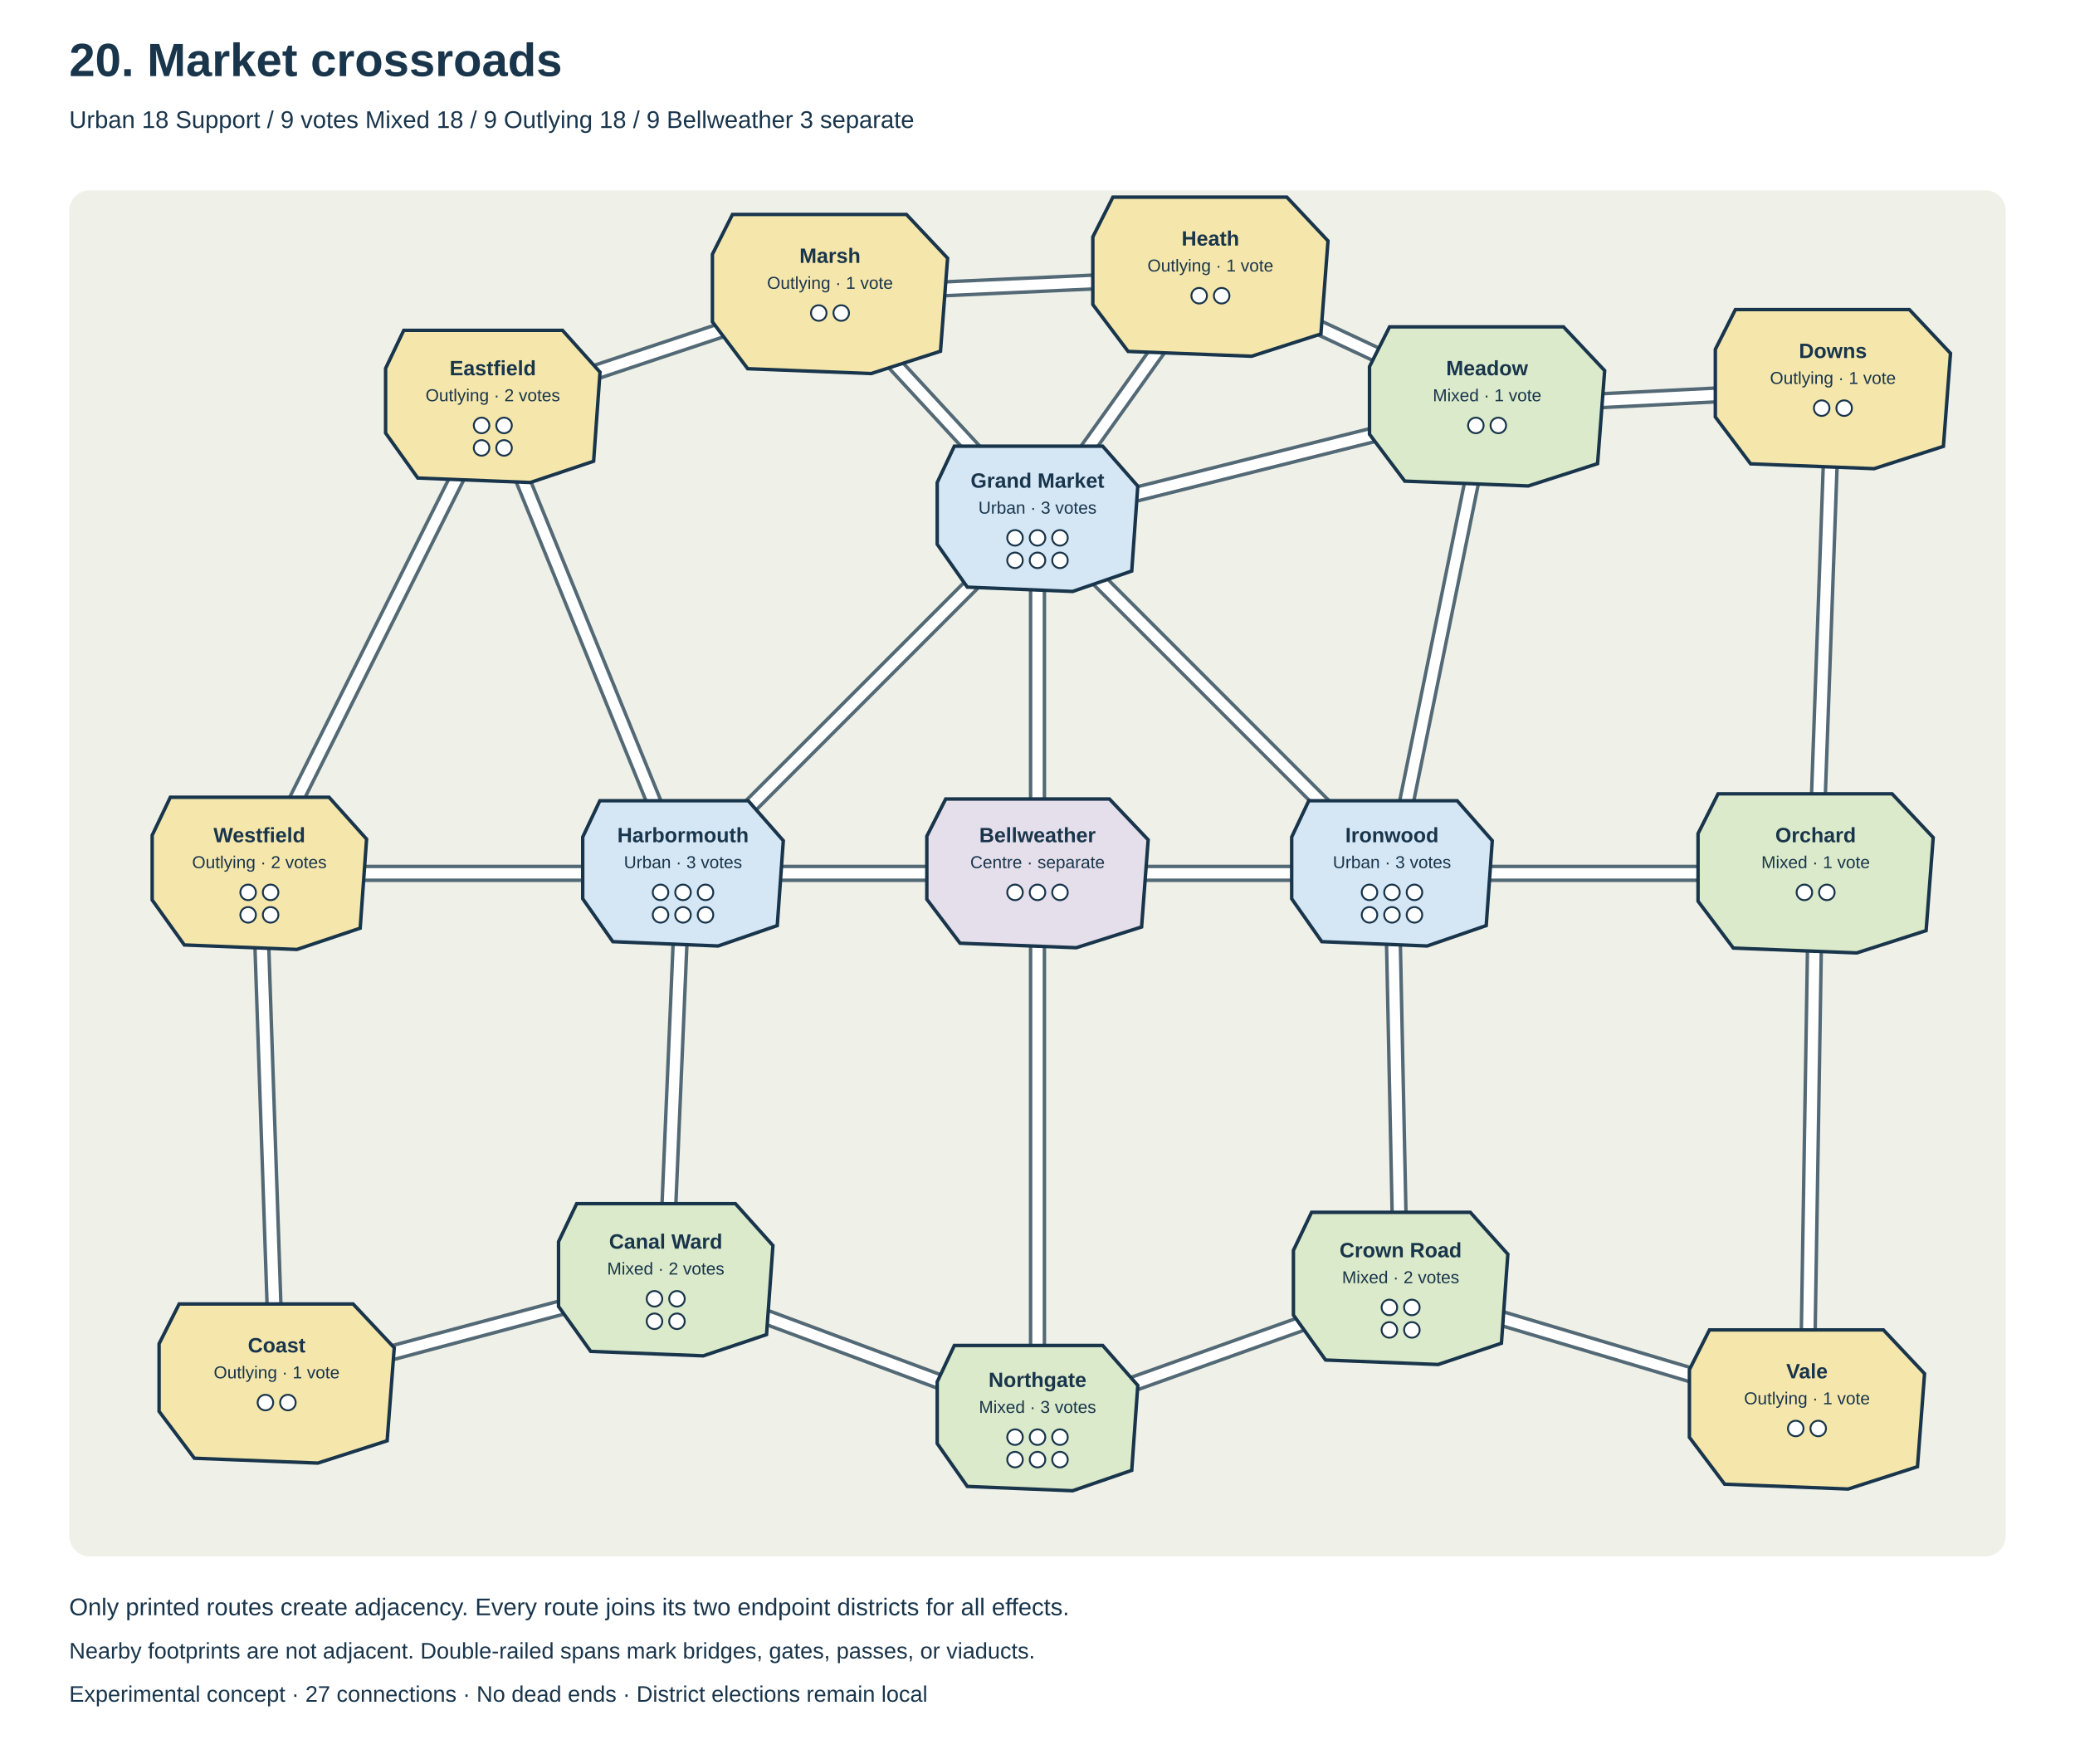
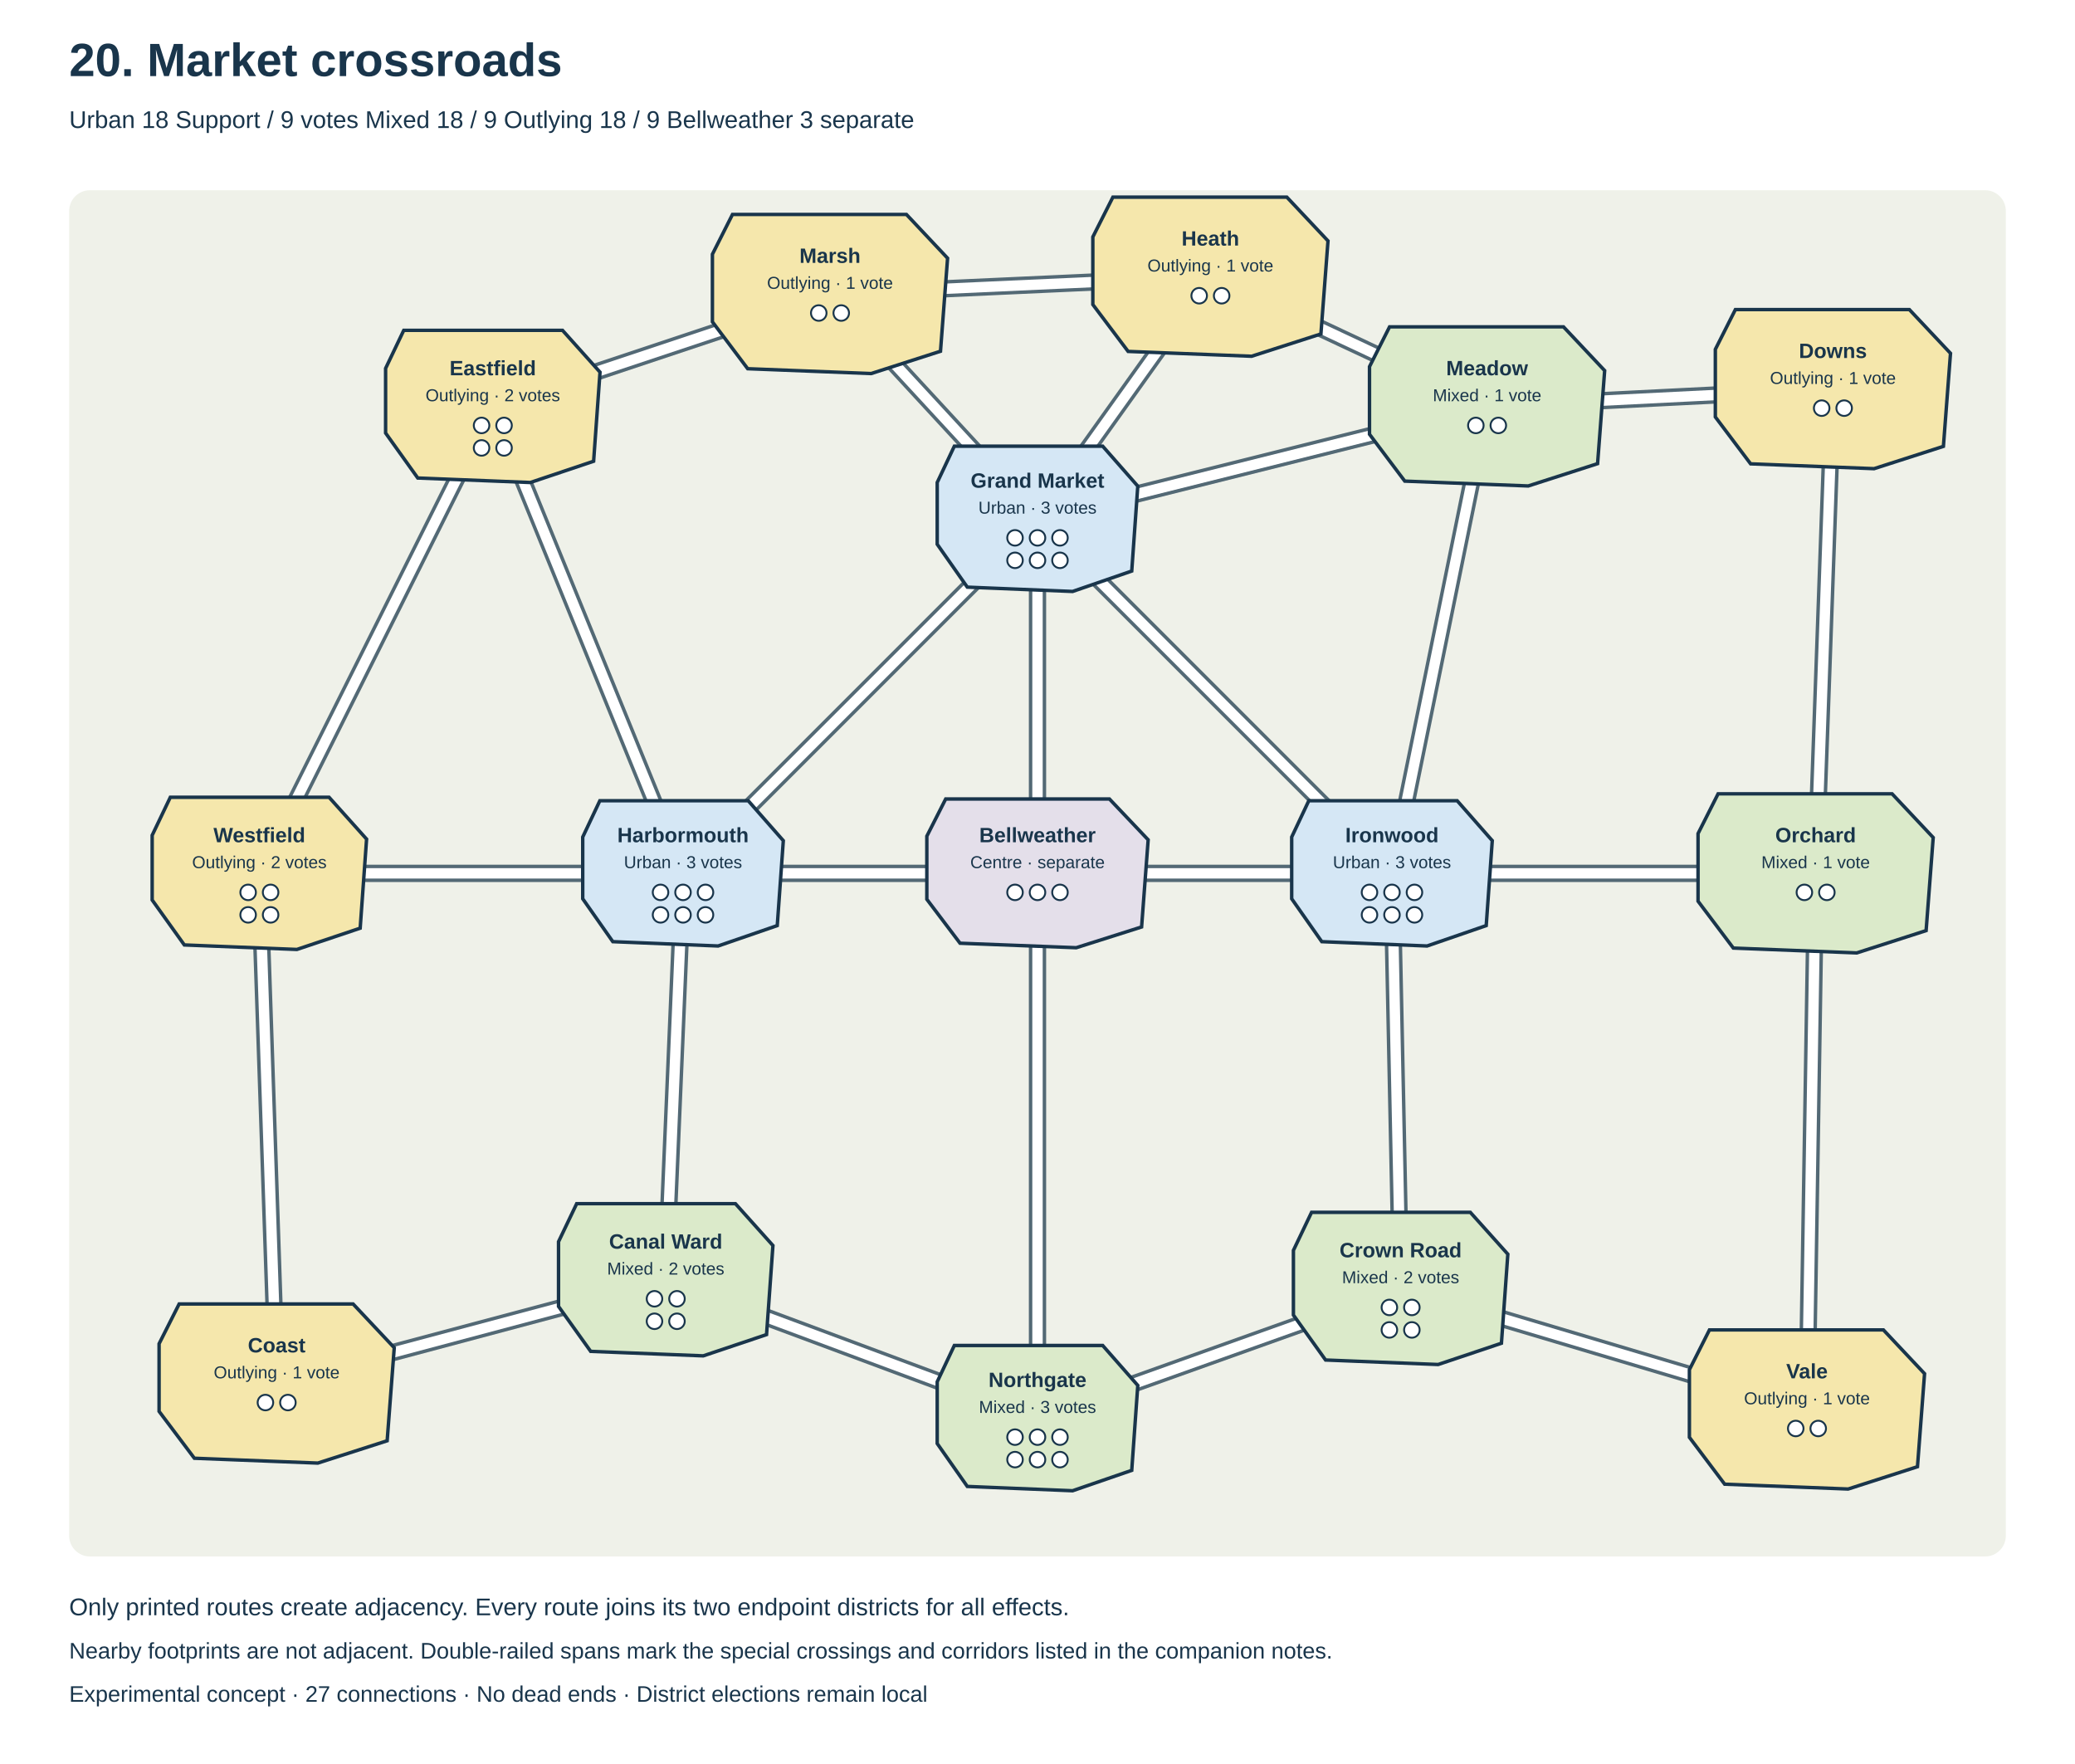
<svg xmlns="http://www.w3.org/2000/svg" viewBox="0 0 1200 1020" role="img" aria-labelledby="title desc">
  <style>text{font-family:Arial,sans-serif;fill:#19354b}.name{font-size:12px;font-weight:700}.detail{font-size:10px}.terrain{font-size:15px;font-style:italic;fill:#355564}</style>
  <rect width="1200" height="1020" fill="white" />
  <text x="40" y="44" font-size="27" font-weight="700">20. Market crossroads</text>
  <text x="40" y="74" font-size="14">Urban 18 Support / 9 votes     Mixed 18 / 9     Outlying 18 / 9     Bellweather 3 separate</text>
  <rect x="40" y="110" width="1120" height="790" rx="12" fill="#eff1e9" />
  <g data-route="X-A">
    <path d="M 600,505 L 395,505" fill="none" stroke="#536975" stroke-width="10" stroke-linecap="round" />
    <path d="M 600,505 L 395,505" fill="none" stroke="#ffffff" stroke-width="6" />
  </g>
  <g data-route="A-I">
    <path d="M 395,505 L 150,505" fill="none" stroke="#536975" stroke-width="10" stroke-linecap="round" />
    <path d="M 395,505 L 150,505" fill="none" stroke="#ffffff" stroke-width="6" />
  </g>
  <g data-route="X-B">
    <path d="M 600,505 L 600,300" fill="none" stroke="#536975" stroke-width="10" stroke-linecap="round" />
    <path d="M 600,505 L 600,300" fill="none" stroke="#ffffff" stroke-width="6" />
  </g>
  <g data-route="B-K">
    <path d="M 600,300 L 480,170" fill="none" stroke="#536975" stroke-width="10" stroke-linecap="round" />
    <path d="M 600,300 L 480,170" fill="none" stroke="#ffffff" stroke-width="6" />
  </g>
  <g data-route="X-C">
    <path d="M 600,505 L 805,505" fill="none" stroke="#536975" stroke-width="10" stroke-linecap="round" />
    <path d="M 600,505 L 805,505" fill="none" stroke="#ffffff" stroke-width="6" />
  </g>
  <g data-route="C-G">
    <path d="M 805,505 L 1050,505" fill="none" stroke="#536975" stroke-width="10" stroke-linecap="round" />
    <path d="M 805,505 L 1050,505" fill="none" stroke="#ffffff" stroke-width="6" />
  </g>
  <g data-route="X-D">
    <path d="M 600,505 L 600,820" fill="none" stroke="#536975" stroke-width="10" stroke-linecap="round" />
    <path d="M 600,505 L 600,820" fill="none" stroke="#ffffff" stroke-width="6" />
  </g>
  <g data-route="B-L">
    <path d="M 600,300 L 700,160" fill="none" stroke="#536975" stroke-width="10" stroke-linecap="round" />
    <path d="M 600,300 L 700,160" fill="none" stroke="#ffffff" stroke-width="6" />
  </g>
  <g data-route="H-L">
    <path d="M 860,235 L 700,160" fill="none" stroke="#536975" stroke-width="10" stroke-linecap="round" />
    <path d="M 860,235 L 700,160" fill="none" stroke="#ffffff" stroke-width="6" />
  </g>
  <g data-route="H-M">
    <path d="M 860,235 L 1060,225" fill="none" stroke="#536975" stroke-width="10" stroke-linecap="round" />
    <path d="M 860,235 L 1060,225" fill="none" stroke="#ffffff" stroke-width="6" />
  </g>
  <g data-route="J-K">
    <path d="M 285,235 L 480,170" fill="none" stroke="#536975" stroke-width="10" stroke-linecap="round" />
    <path d="M 285,235 L 480,170" fill="none" stroke="#ffffff" stroke-width="6" />
  </g>
  <g data-route="D-F">
    <path d="M 600,820 L 810,745" fill="none" stroke="#536975" stroke-width="10" stroke-linecap="round" />
    <path d="M 600,820 L 810,745" fill="none" stroke="#ffffff" stroke-width="6" />
  </g>
  <g data-route="D-E">
    <path d="M 600,820 L 385,740" fill="none" stroke="#536975" stroke-width="10" stroke-linecap="round" />
    <path d="M 600,820 L 385,740" fill="none" stroke="#ffffff" stroke-width="6" />
  </g>
  <g data-route="E-O">
    <path d="M 385,740 L 160,800" fill="none" stroke="#536975" stroke-width="10" stroke-linecap="round" />
    <path d="M 385,740 L 160,800" fill="none" stroke="#ffffff" stroke-width="6" />
  </g>
  <g data-route="F-N">
    <path d="M 810,745 L 1045,815" fill="none" stroke="#536975" stroke-width="10" stroke-linecap="round" />
    <path d="M 810,745 L 1045,815" fill="none" stroke="#ffffff" stroke-width="6" />
  </g>
  <g data-route="K-L">
    <path d="M 480,170 L 700,160" fill="none" stroke="#536975" stroke-width="10" stroke-linecap="round" />
    <path d="M 480,170 L 700,160" fill="none" stroke="#ffffff" stroke-width="6" />
  </g>
  <g data-route="A-E">
    <path d="M 395,505 L 385,740" fill="none" stroke="#536975" stroke-width="10" stroke-linecap="round" />
    <path d="M 395,505 L 385,740" fill="none" stroke="#ffffff" stroke-width="6" />
  </g>
  <g data-route="C-F">
    <path d="M 805,505 L 810,745" fill="none" stroke="#536975" stroke-width="10" stroke-linecap="round" />
    <path d="M 805,505 L 810,745" fill="none" stroke="#ffffff" stroke-width="6" />
  </g>
  <g data-route="B-H">
    <path d="M 600,300 L 860,235" fill="none" stroke="#536975" stroke-width="10" stroke-linecap="round" />
    <path d="M 600,300 L 860,235" fill="none" stroke="#ffffff" stroke-width="6" />
  </g>
  <g data-route="C-H">
    <path d="M 805,505 L 860,235" fill="none" stroke="#536975" stroke-width="10" stroke-linecap="round" />
    <path d="M 805,505 L 860,235" fill="none" stroke="#ffffff" stroke-width="6" />
  </g>
  <g data-route="G-M">
    <path d="M 1050,505 L 1060,225" fill="none" stroke="#536975" stroke-width="10" stroke-linecap="round" />
    <path d="M 1050,505 L 1060,225" fill="none" stroke="#ffffff" stroke-width="6" />
  </g>
  <g data-route="A-B">
    <path d="M 395,505 L 600,300" fill="none" stroke="#536975" stroke-width="10" stroke-linecap="round" />
    <path d="M 395,505 L 600,300" fill="none" stroke="#ffffff" stroke-width="6" />
  </g>
  <g data-route="B-C">
    <path d="M 600,300 L 805,505" fill="none" stroke="#536975" stroke-width="10" stroke-linecap="round" />
    <path d="M 600,300 L 805,505" fill="none" stroke="#ffffff" stroke-width="6" />
  </g>
  <g data-route="A-J">
    <path d="M 395,505 L 285,235" fill="none" stroke="#536975" stroke-width="10" stroke-linecap="round" />
    <path d="M 395,505 L 285,235" fill="none" stroke="#ffffff" stroke-width="6" />
  </g>
  <g data-route="I-O">
    <path d="M 150,505 L 160,800" fill="none" stroke="#536975" stroke-width="10" stroke-linecap="round" />
    <path d="M 150,505 L 160,800" fill="none" stroke="#ffffff" stroke-width="6" />
  </g>
  <g data-route="I-J">
    <path d="M 150,505 L 285,235" fill="none" stroke="#536975" stroke-width="10" stroke-linecap="round" />
    <path d="M 150,505 L 285,235" fill="none" stroke="#ffffff" stroke-width="6" />
  </g>
  <g data-route="G-N">
    <path d="M 1050,505 L 1045,815" fill="none" stroke="#536975" stroke-width="10" stroke-linecap="round" />
    <path d="M 1050,505 L 1045,815" fill="none" stroke="#ffffff" stroke-width="6" />
  </g>
  <g data-district="A">
    <polygon points="346.9,463.0 432.7,463.0 453.0,486.1 449.5,535.2 415.3,547.0 354.4,544.5 337.0,519.7 337.0,484.0" fill="#d5e7f5" stroke="#19354b" stroke-width="2" />
    <text class="name" x="395" y="487" text-anchor="middle">Harbormouth</text>
    <text class="detail" x="395" y="502" text-anchor="middle">Urban · 3 votes</text>
    <circle cx="382.0" cy="516" r="4.5" fill="white" stroke="#19354b" stroke-width="1.1" />
    <circle cx="395.0" cy="516" r="4.5" fill="white" stroke="#19354b" stroke-width="1.1" />
    <circle cx="408.0" cy="516" r="4.5" fill="white" stroke="#19354b" stroke-width="1.1" />
    <circle cx="382.0" cy="529" r="4.5" fill="white" stroke="#19354b" stroke-width="1.1" />
    <circle cx="395.0" cy="529" r="4.5" fill="white" stroke="#19354b" stroke-width="1.1" />
    <circle cx="408.0" cy="529" r="4.5" fill="white" stroke="#19354b" stroke-width="1.1" />
  </g>
  <g data-district="B">
    <polygon points="551.9,258.0 637.7,258.0 658.0,281.1 654.5,330.2 620.3,342.0 559.4,339.5 542.0,314.7 542.0,279.0" fill="#d5e7f5" stroke="#19354b" stroke-width="2" />
    <text class="name" x="600" y="282" text-anchor="middle">Grand Market</text>
    <text class="detail" x="600" y="297" text-anchor="middle">Urban · 3 votes</text>
    <circle cx="587.0" cy="311" r="4.5" fill="white" stroke="#19354b" stroke-width="1.1" />
    <circle cx="600.0" cy="311" r="4.5" fill="white" stroke="#19354b" stroke-width="1.1" />
    <circle cx="613.0" cy="311" r="4.5" fill="white" stroke="#19354b" stroke-width="1.1" />
    <circle cx="587.0" cy="324" r="4.5" fill="white" stroke="#19354b" stroke-width="1.1" />
    <circle cx="600.0" cy="324" r="4.5" fill="white" stroke="#19354b" stroke-width="1.1" />
    <circle cx="613.0" cy="324" r="4.5" fill="white" stroke="#19354b" stroke-width="1.1" />
  </g>
  <g data-district="C">
    <polygon points="756.9,463.0 842.7,463.0 863.0,486.1 859.5,535.2 825.3,547.0 764.4,544.5 747.0,519.7 747.0,484.0" fill="#d5e7f5" stroke="#19354b" stroke-width="2" />
    <text class="name" x="805" y="487" text-anchor="middle">Ironwood</text>
    <text class="detail" x="805" y="502" text-anchor="middle">Urban · 3 votes</text>
    <circle cx="792.0" cy="516" r="4.5" fill="white" stroke="#19354b" stroke-width="1.1" />
    <circle cx="805.0" cy="516" r="4.5" fill="white" stroke="#19354b" stroke-width="1.1" />
    <circle cx="818.0" cy="516" r="4.5" fill="white" stroke="#19354b" stroke-width="1.1" />
    <circle cx="792.0" cy="529" r="4.5" fill="white" stroke="#19354b" stroke-width="1.1" />
    <circle cx="805.0" cy="529" r="4.5" fill="white" stroke="#19354b" stroke-width="1.1" />
    <circle cx="818.0" cy="529" r="4.5" fill="white" stroke="#19354b" stroke-width="1.1" />
  </g>
  <g data-district="X">
    <polygon points="546.9,462.0 641.6,462.0 664.0,485.6 660.2,536.0 622.4,548.0 555.2,545.4 536.0,520.0 536.0,483.5" fill="#e4dfea" stroke="#19354b" stroke-width="2" />
    <text class="name" x="600" y="487" text-anchor="middle">Bellweather</text>
    <text class="detail" x="600" y="502" text-anchor="middle">Centre · separate</text>
    <circle cx="587.0" cy="516" r="4.5" fill="white" stroke="#19354b" stroke-width="1.1" />
    <circle cx="600.0" cy="516" r="4.5" fill="white" stroke="#19354b" stroke-width="1.1" />
    <circle cx="613.0" cy="516" r="4.5" fill="white" stroke="#19354b" stroke-width="1.1" />
  </g>
  <g data-district="D">
    <polygon points="551.9,778.0 637.7,778.0 658.0,801.1 654.5,850.2 620.3,862.0 559.4,859.5 542.0,834.7 542.0,799.0" fill="#dbeaca" stroke="#19354b" stroke-width="2" />
    <text class="name" x="600" y="802" text-anchor="middle">Northgate</text>
    <text class="detail" x="600" y="817" text-anchor="middle">Mixed · 3 votes</text>
    <circle cx="587.0" cy="831" r="4.5" fill="white" stroke="#19354b" stroke-width="1.1" />
    <circle cx="600.0" cy="831" r="4.5" fill="white" stroke="#19354b" stroke-width="1.1" />
    <circle cx="613.0" cy="831" r="4.5" fill="white" stroke="#19354b" stroke-width="1.1" />
    <circle cx="587.0" cy="844" r="4.5" fill="white" stroke="#19354b" stroke-width="1.1" />
    <circle cx="600.0" cy="844" r="4.5" fill="white" stroke="#19354b" stroke-width="1.1" />
    <circle cx="613.0" cy="844" r="4.5" fill="white" stroke="#19354b" stroke-width="1.1" />
  </g>
  <g data-district="E">
    <polygon points="333.5,696.0 425.3,696.0 447.0,720.2 443.3,771.7 406.7,784.0 341.6,781.4 323.0,755.4 323.0,718.0" fill="#dbeaca" stroke="#19354b" stroke-width="2" />
    <text class="name" x="385" y="722" text-anchor="middle">Canal Ward</text>
    <text class="detail" x="385" y="737" text-anchor="middle">Mixed · 2 votes</text>
    <circle cx="378.5" cy="751" r="4.5" fill="white" stroke="#19354b" stroke-width="1.1" />
    <circle cx="391.5" cy="751" r="4.5" fill="white" stroke="#19354b" stroke-width="1.1" />
    <circle cx="378.5" cy="764" r="4.5" fill="white" stroke="#19354b" stroke-width="1.1" />
    <circle cx="391.5" cy="764" r="4.5" fill="white" stroke="#19354b" stroke-width="1.1" />
  </g>
  <g data-district="F">
    <polygon points="758.5,701.0 850.3,701.0 872.0,725.2 868.3,776.7 831.7,789.0 766.6,786.4 748.0,760.4 748.0,723.0" fill="#dbeaca" stroke="#19354b" stroke-width="2" />
    <text class="name" x="810" y="727" text-anchor="middle">Crown Road</text>
    <text class="detail" x="810" y="742" text-anchor="middle">Mixed · 2 votes</text>
    <circle cx="803.5" cy="756" r="4.5" fill="white" stroke="#19354b" stroke-width="1.1" />
    <circle cx="816.5" cy="756" r="4.5" fill="white" stroke="#19354b" stroke-width="1.1" />
    <circle cx="803.5" cy="769" r="4.5" fill="white" stroke="#19354b" stroke-width="1.1" />
    <circle cx="816.5" cy="769" r="4.5" fill="white" stroke="#19354b" stroke-width="1.1" />
  </g>
  <g data-district="G">
    <polygon points="993.6,459.0 1094.2,459.0 1118.0,484.3 1113.9,538.1 1073.8,551.0 1002.4,548.2 982.0,521.1 982.0,482.0" fill="#dbeaca" stroke="#19354b" stroke-width="2" />
    <text class="name" x="1050" y="487" text-anchor="middle">Orchard</text>
    <text class="detail" x="1050" y="502" text-anchor="middle">Mixed · 1 vote</text>
    <circle cx="1043.5" cy="516" r="4.5" fill="white" stroke="#19354b" stroke-width="1.1" />
    <circle cx="1056.5" cy="516" r="4.5" fill="white" stroke="#19354b" stroke-width="1.1" />
  </g>
  <g data-district="H">
    <polygon points="803.6,189.0 904.2,189.0 928.0,214.3 923.9,268.1 883.8,281.0 812.4,278.2 792.0,251.1 792.0,212.0" fill="#dbeaca" stroke="#19354b" stroke-width="2" />
    <text class="name" x="860" y="217" text-anchor="middle">Meadow</text>
    <text class="detail" x="860" y="232" text-anchor="middle">Mixed · 1 vote</text>
    <circle cx="853.5" cy="246" r="4.5" fill="white" stroke="#19354b" stroke-width="1.1" />
    <circle cx="866.5" cy="246" r="4.5" fill="white" stroke="#19354b" stroke-width="1.1" />
  </g>
  <g data-district="I">
    <polygon points="98.5,461.0 190.3,461.0 212.0,485.2 208.3,536.7 171.7,549.0 106.6,546.4 88.0,520.4 88.0,483.0" fill="#f5e7ac" stroke="#19354b" stroke-width="2" />
    <text class="name" x="150" y="487" text-anchor="middle">Westfield</text>
    <text class="detail" x="150" y="502" text-anchor="middle">Outlying · 2 votes</text>
    <circle cx="143.5" cy="516" r="4.5" fill="white" stroke="#19354b" stroke-width="1.1" />
    <circle cx="156.5" cy="516" r="4.5" fill="white" stroke="#19354b" stroke-width="1.1" />
    <circle cx="143.5" cy="529" r="4.5" fill="white" stroke="#19354b" stroke-width="1.1" />
    <circle cx="156.5" cy="529" r="4.5" fill="white" stroke="#19354b" stroke-width="1.1" />
  </g>
  <g data-district="J">
    <polygon points="233.5,191.0 325.3,191.0 347.0,215.2 343.3,266.7 306.7,279.0 241.6,276.4 223.0,250.4 223.0,213.0" fill="#f5e7ac" stroke="#19354b" stroke-width="2" />
    <text class="name" x="285" y="217" text-anchor="middle">Eastfield</text>
    <text class="detail" x="285" y="232" text-anchor="middle">Outlying · 2 votes</text>
    <circle cx="278.5" cy="246" r="4.5" fill="white" stroke="#19354b" stroke-width="1.1" />
    <circle cx="291.5" cy="246" r="4.5" fill="white" stroke="#19354b" stroke-width="1.1" />
    <circle cx="278.5" cy="259" r="4.5" fill="white" stroke="#19354b" stroke-width="1.1" />
    <circle cx="291.5" cy="259" r="4.5" fill="white" stroke="#19354b" stroke-width="1.1" />
  </g>
  <g data-district="K">
    <polygon points="423.6,124.0 524.2,124.0 548.0,149.3 543.9,203.1 503.8,216.0 432.4,213.2 412.0,186.1 412.0,147.0" fill="#f5e7ac" stroke="#19354b" stroke-width="2" />
    <text class="name" x="480" y="152" text-anchor="middle">Marsh</text>
    <text class="detail" x="480" y="167" text-anchor="middle">Outlying · 1 vote</text>
    <circle cx="473.5" cy="181" r="4.5" fill="white" stroke="#19354b" stroke-width="1.1" />
    <circle cx="486.5" cy="181" r="4.5" fill="white" stroke="#19354b" stroke-width="1.1" />
  </g>
  <g data-district="L">
    <polygon points="643.6,114.0 744.2,114.0 768.0,139.3 763.9,193.1 723.8,206.0 652.4,203.2 632.0,176.1 632.0,137.0" fill="#f5e7ac" stroke="#19354b" stroke-width="2" />
    <text class="name" x="700" y="142" text-anchor="middle">Heath</text>
    <text class="detail" x="700" y="157" text-anchor="middle">Outlying · 1 vote</text>
    <circle cx="693.5" cy="171" r="4.5" fill="white" stroke="#19354b" stroke-width="1.1" />
    <circle cx="706.5" cy="171" r="4.5" fill="white" stroke="#19354b" stroke-width="1.1" />
  </g>
  <g data-district="M">
    <polygon points="1003.6,179.0 1104.2,179.0 1128.0,204.3 1123.9,258.1 1083.8,271.0 1012.4,268.2 992.0,241.1 992.0,202.0" fill="#f5e7ac" stroke="#19354b" stroke-width="2" />
    <text class="name" x="1060" y="207" text-anchor="middle">Downs</text>
    <text class="detail" x="1060" y="222" text-anchor="middle">Outlying · 1 vote</text>
    <circle cx="1053.5" cy="236" r="4.5" fill="white" stroke="#19354b" stroke-width="1.1" />
    <circle cx="1066.5" cy="236" r="4.5" fill="white" stroke="#19354b" stroke-width="1.1" />
  </g>
  <g data-district="N">
    <polygon points="988.6,769.0 1089.2,769.0 1113.0,794.3 1108.9,848.1 1068.8,861.0 997.4,858.2 977.0,831.1 977.0,792.0" fill="#f5e7ac" stroke="#19354b" stroke-width="2" />
    <text class="name" x="1045" y="797" text-anchor="middle">Vale</text>
    <text class="detail" x="1045" y="812" text-anchor="middle">Outlying · 1 vote</text>
    <circle cx="1038.5" cy="826" r="4.5" fill="white" stroke="#19354b" stroke-width="1.1" />
    <circle cx="1051.5" cy="826" r="4.5" fill="white" stroke="#19354b" stroke-width="1.1" />
  </g>
  <g data-district="O">
    <polygon points="103.6,754.0 204.2,754.0 228.0,779.3 223.9,833.1 183.8,846.0 112.4,843.2 92.0,816.1 92.0,777.0" fill="#f5e7ac" stroke="#19354b" stroke-width="2" />
    <text class="name" x="160" y="782" text-anchor="middle">Coast</text>
    <text class="detail" x="160" y="797" text-anchor="middle">Outlying · 1 vote</text>
    <circle cx="153.5" cy="811" r="4.5" fill="white" stroke="#19354b" stroke-width="1.1" />
    <circle cx="166.5" cy="811" r="4.5" fill="white" stroke="#19354b" stroke-width="1.1" />
  </g>
  <text x="40" y="934" font-size="14">Only printed routes create adjacency. Every route joins its two endpoint districts for all effects.</text>
-   <text x="40" y="959" font-size="13">Nearby footprints are not adjacent. Double-railed spans mark bridges, gates, passes, or viaducts.</text>
+   <text x="40" y="959" font-size="13">Nearby footprints are not adjacent. Double-railed spans mark the special crossings and corridors listed in the companion notes.</text>
  <text x="40" y="984" font-size="13">Experimental concept · 27 connections · No dead ends · District elections remain local</text>
</svg>
